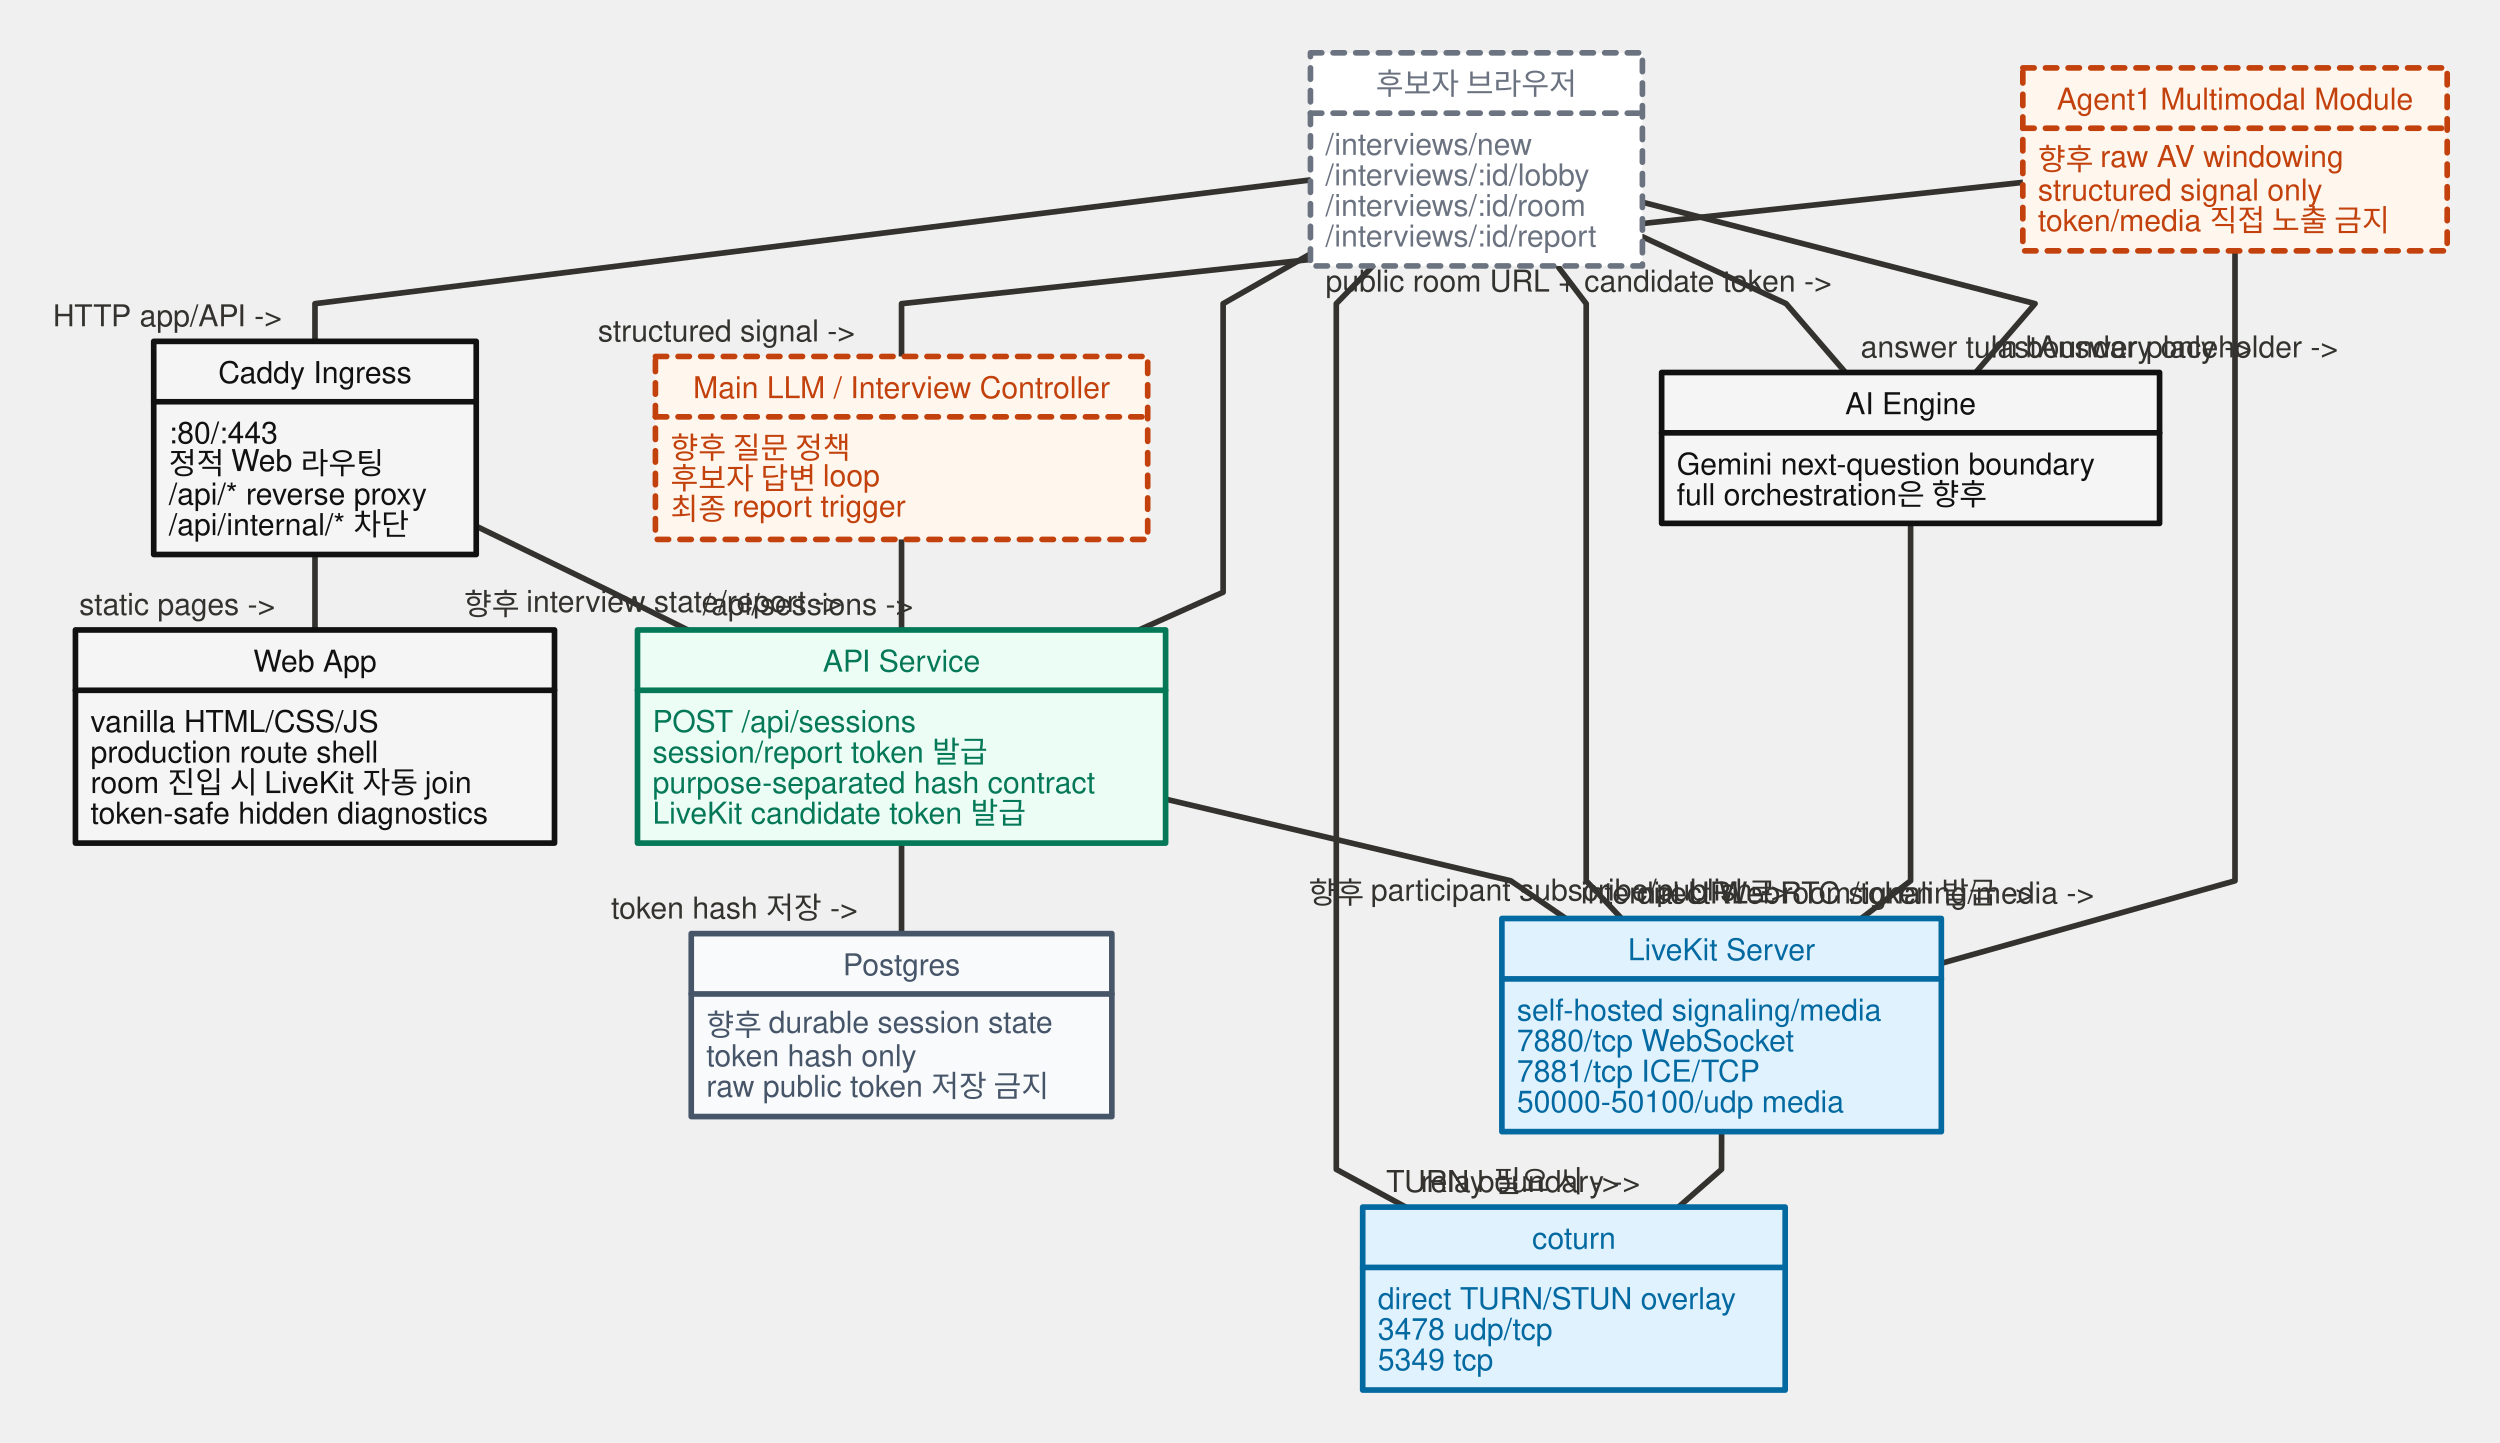
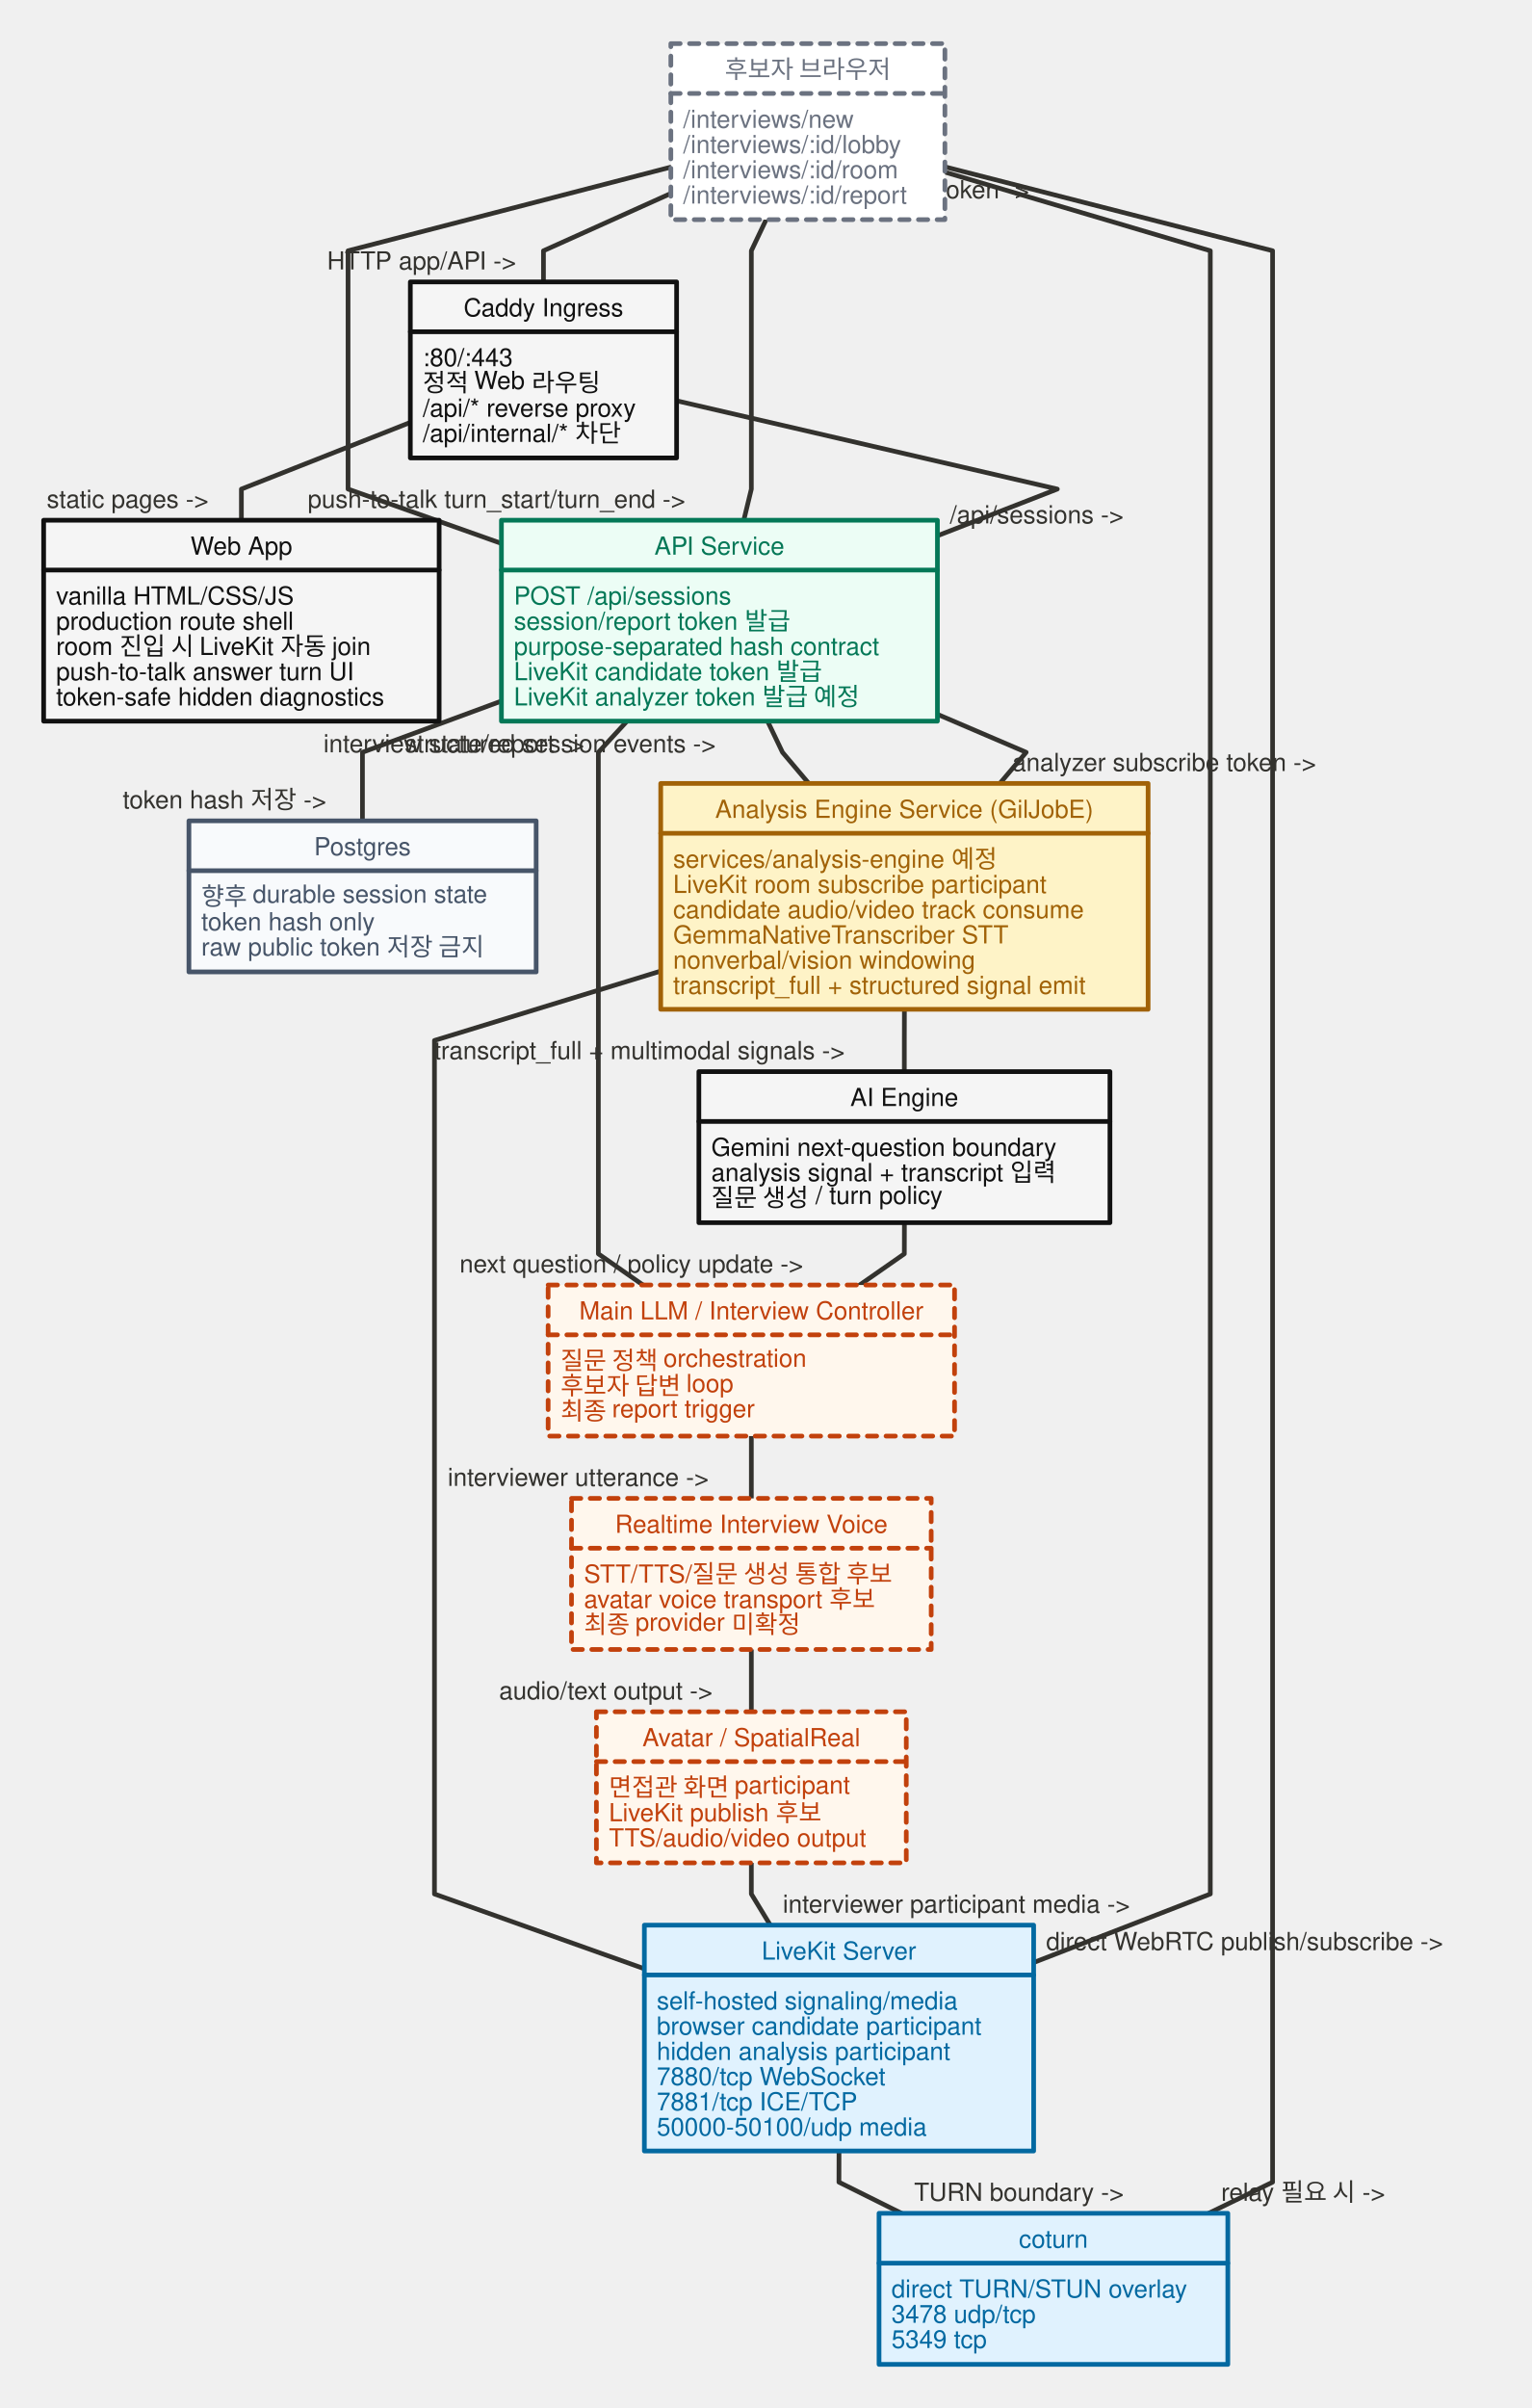
- <svg xmlns="http://www.w3.org/2000/svg" version="1.1" baseProfile="full" width="1325.5" height="765.0" viewBox="0 0 1325.5 765">
+ <svg xmlns="http://www.w3.org/2000/svg" version="1.1" baseProfile="full" width="983.8" height="1546.0" viewBox="0 0 983.75 1546">
  <g stroke-width="1.0" text-align="left" font="12pt Helvetica, Arial, sans-serif" font-size="12pt" font-family="Helvetica" font-weight="normal" font-style="normal">
    <g font-family="Helvetica" font-size="12pt" font-weight="bold" font-style="normal" stroke-width="3.0" stroke-linejoin="round" stroke-linecap="round" stroke="#33322E">
      <g stroke="transparent" fill="transparent">
-         <rect x="0.0" y="0.0" height="765.0" width="1325.5" stroke="none" />
+         <rect x="0.0" y="0.0" height="1546.0" width="983.8" stroke="none" />
      </g>
-       <g transform="translate(20, 8)" fill="#33322E">
+       <g transform="translate(8, 8)" fill="#33322E">
        <g transform="translate(20, 20)" fill="#33322E" font-family="Helvetica" font-size="12pt" font-weight="normal" font-style="normal">
-           <text x="-12.0" y="145.0" stroke="none">HTTP app/API -&gt;</text>
-           <path d="M654.8 67.4 L127 133 L127 153 L127.0 153.0 " fill="none" />
+           <text x="182.0" y="145.0" stroke="none">HTTP app/API -&gt;</text>
+           <path d="M402.8 96.2 L321 133 L321 153 L321.0 153.0 " fill="none" />
          <text x="2.0" y="298.0" stroke="none">static pages -&gt;</text>
-           <path d="M127.0 266.0 L127 286 L127 306 L127.0 306.0 " fill="none" />
-           <text x="332.6" y="298.0" stroke="none">/api/sessions -&gt;</text>
-           <path d="M212.5 251.0 L284.5 286 L324.631 306 L324.6 306.0 " fill="none" />
-           <text x="284.0" y="459.0" stroke="none">token hash 저장 -&gt;</text>
-           <path d="M438.0 419.0 L438 439 L438 467 L438.0 467.0 " fill="none" />
-           <text x="798.2" y="451.0" stroke="none">internal URL로 room/token 발급 -&gt;</text>
-           <path d="M578.0 395.7 L761 439 L790.216 459 L790.2 459.0 " fill="none" />
-           <text x="662.8" y="126.6" stroke="none">public room URL + candidate token -&gt;</text>
-           <path d="M563.9 306.0 L608.5 286 L608.5 209.5 L608.5 209.5 L608.5 133 L608.5 133 L654.75 106.645 L654.8 106.6 " fill="none" />
-           <text x="827.8" y="451.0" stroke="none">direct WebRTC signaling/media -&gt;</text>
-           <path d="M785.8 113.0 L801 133 L801 209.5 L801 209.5 L801 286 L801 286 L801 362.5 L801 362.5 L801 439 L801 439 L819.758 459 L819.8 459.0 " fill="none" />
-           <text x="946.5" y="161.5" stroke="none">answer turn boundary only -&gt;</text>
-           <path d="M830.8 97.5 L907 133 L938.49 169.5 L938.5 169.5 " fill="none" />
-           <text x="1015.5" y="161.5" stroke="none">lastAnswer placeholder -&gt;</text>
-           <path d="M830.8 79.2 L1039 133 L1007.51 169.5 L1007.5 169.5 " fill="none" />
-           <text x="713.3" y="604.0" stroke="none">relay 필요 시 -&gt;</text>
-           <path d="M687.9 113.0 L668.5 133 L668.5 209.5 L668.5 209.5 L668.5 286 L668.5 286 L668.5 362.5 L668.5 362.5 L668.5 439 L668.5 439 L668.5 515.5 L668.5 515.5 L668.5 592 L668.5 592 L705.288 612 L705.3 612.0 " fill="none" />
-           <text x="694.9" y="604.0" stroke="none">TURN boundary -&gt;</text>
-           <path d="M872.8 572.0 L872.75 592 L849.903 612 L849.9 612.0 " fill="none" />
-           <text x="653.8" y="451.0" stroke="none">향후 participant subscribe/publish -&gt;</text>
-           <path d="M973.0 249.5 L973 286 L973 362.5 L973 362.5 L973 439 L973 439 L946.791 459 L946.8 459.0 " fill="none" />
-           <text x="777.3" y="474.8" stroke="none">향후 media observation -&gt;</text>
-           <path d="M1145.0 105.0 L1145 133 L1145 209.5 L1145 209.5 L1145 286 L1145 286 L1145 362.5 L1145 362.5 L1145 439 L1145 439 L989.25 482.764 L989.3 482.8 " fill="none" />
-           <text x="277.0" y="153.0" stroke="none">structured signal -&gt;</text>
-           <path d="M1032.5 68.7 L438 133 L438 161 L438.0 161.0 " fill="none" />
-           <text x="206.0" y="298.0" stroke="none">향후 interview state/report -&gt;</text>
-           <path d="M438.0 258.0 L438 286 L438 306 L438.0 306.0 " fill="none" />
+           <path d="M235.5 243.2 L127 286 L127 306 L127.0 306.0 " fill="none" />
+           <text x="582.0" y="308.0" stroke="none">/api/sessions -&gt;</text>
+           <path d="M406.5 229.3 L651 286 L574 315.984 L574.0 316.0 " fill="none" />
+           <text x="50.8" y="491.0" stroke="none">token hash 저장 -&gt;</text>
+           <path d="M294.0 422.1 L204.75 455 L204.75 499 L204.8 499.0 " fill="none" />
+           <text x="410.8" y="99.3" stroke="none">candidate room URL + token -&gt;</text>
+           <path d="M294.0 320.9 L195.5 286 L195.5 209.5 L195.5 209.5 L195.5 133 L195.5 133 L402.75 79.301 L402.8 79.3 " fill="none" />
+           <text x="622.1" y="467.0" stroke="none">analyzer subscribe token -&gt;</text>
+           <path d="M574.0 430.6 L631 455 L614.081 475 L614.1 475.0 " fill="none" />
+           <text x="643.8" y="1224.0" stroke="none">direct WebRTC publish/subscribe -&gt;</text>
+           <path d="M578.8 82.5 L749.25 133 L749.25 209.5 L749.25 209.5 L749.25 286 L749.25 286 L749.25 370.5 L749.25 370.5 L749.25 455 L749.25 455 L749.25 547.5 L749.25 547.5 L749.25 640 L749.25 640 L749.25 708.5 L749.25 708.5 L749.25 777 L749.25 777 L749.25 845.5 L749.25 845.5 L749.25 914 L749.25 914 L749.25 982.5 L749.25 982.5 L749.25 1051 L749.25 1051 L749.25 1119.5 L749.25 1119.5 L749.25 1188 L749.25 1188 L635.75 1232.02 L635.8 1232.0 " fill="none" />
+           <text x="169.6" y="298.0" stroke="none">push-to-talk turn_start/turn_end -&gt;</text>
+           <path d="M464.0 113.0 L454.5 133 L454.5 209.5 L454.5 209.5 L454.5 286 L454.5 286 L449.648 306 L449.6 306.0 " fill="none" />
+           <text x="756.2" y="1385.0" stroke="none">relay 필요 시 -&gt;</text>
+           <path d="M578.8 79.1 L789.25 133 L789.25 209.5 L789.25 209.5 L789.25 286 L789.25 286 L789.25 370.5 L789.25 370.5 L789.25 455 L789.25 455 L789.25 547.5 L789.25 547.5 L789.25 640 L789.25 640 L789.25 708.5 L789.25 708.5 L789.25 777 L789.25 777 L789.25 845.5 L789.25 845.5 L789.25 914 L789.25 914 L789.25 982.5 L789.25 982.5 L789.25 1051 L789.25 1051 L789.25 1119.5 L789.25 1119.5 L789.25 1188 L789.25 1188 L789.25 1280.5 L789.25 1280.5 L789.25 1373 L789.25 1373 L748.155 1393 L748.2 1393.0 " fill="none" />
+           <text x="559.0" y="1385.0" stroke="none">TURN boundary -&gt;</text>
+           <path d="M510.8 1353.0 L510.75 1373 L550.969 1393 L551.0 1393.0 " fill="none" />
+           <text x="404.3" y="615.5" stroke="none">candidate audio/video tracks -&gt;</text>
+           <path d="M385.8 1236.0 L251 1188 L251 1119.5 L251 1119.5 L251 1051 L251 1051 L251 982.5 L251 982.5 L251 914 L251 914 L251 845.5 L251 845.5 L251 777 L251 777 L251 708.5 L251 708.5 L251 640 L251 640 L396.25 595.474 L396.3 595.5 " fill="none" />
+           <text x="250.8" y="652.0" stroke="none">transcript_full + multimodal signals -&gt;</text>
+           <path d="M552.8 620.0 L552.75 640 L552.75 660 L552.8 660.0 " fill="none" />
+           <text x="231.9" y="455.0" stroke="none">structured session events -&gt;</text>
+           <path d="M491.4 475.0 L474.5 455 L464.914 435 L464.9 435.0 " fill="none" />
+           <text x="267.1" y="789.0" stroke="none">next question / policy update -&gt;</text>
+           <path d="M552.8 757.0 L552.75 777 L524.064 797 L524.1 797.0 " fill="none" />
+           <text x="179.7" y="455.0" stroke="none">interview state/report -&gt;</text>
+           <path d="M384.9 797.0 L356.25 777 L356.25 708.5 L356.25 708.5 L356.25 640 L356.25 640 L356.25 547.5 L356.25 547.5 L356.25 455 L356.25 455 L374.652 435 L374.7 435.0 " fill="none" />
+           <text x="259.5" y="926.0" stroke="none">interviewer utterance -&gt;</text>
+           <path d="M454.5 894.0 L454.5 914 L454.5 934 L454.5 934.0 " fill="none" />
+           <text x="292.5" y="1063.0" stroke="none">audio/text output -&gt;</text>
+           <path d="M454.5 1031.0 L454.5 1051 L454.5 1071 L454.5 1071.0 " fill="none" />
+           <text x="474.7" y="1200.0" stroke="none">interviewer participant media -&gt;</text>
+           <path d="M454.5 1168.0 L454.5 1188 L466.662 1208 L466.7 1208.0 " fill="none" />
          <g data-name="후보자 브라우저">
            <g fill="#ffffff" stroke="#6b7280" stroke-dasharray="6 6" data-name="후보자 브라우저">
-               <rect x="654.8" y="0.0" height="113.0" width="176.0" data-name="후보자 브라우저" />
-               <path d="M654.8 32.0 L830.8 32.0" fill="none" data-name="후보자 브라우저" />
-             </g>
-             <g transform="translate(654.75, 0)" font-family="Helvetica" font-size="12pt" font-weight="normal" font-style="normal" data-name="후보자 브라우저" data-compartment="0">
+               <rect x="402.8" y="0.0" height="113.0" width="176.0" data-name="후보자 브라우저" />
+               <path d="M402.8 32.0 L578.8 32.0" fill="none" data-name="후보자 브라우저" />
+             </g>
+             <g transform="translate(402.75, 0)" font-family="Helvetica" font-size="12pt" font-weight="normal" font-style="normal" data-name="후보자 브라우저" data-compartment="0">
              <g transform="translate(8, 8)" fill="#6b7280" text-align="center" data-name="후보자 브라우저" data-compartment="0">
                <text x="80.0" y="14.1" stroke="none" text-anchor="middle" data-name="후보자 브라우저" data-compartment="0">후보자 브라우저</text>
              </g>
            </g>
-             <g transform="translate(654.75, 32)" font-family="Helvetica" font-size="12pt" font-weight="normal" font-style="normal" data-name="후보자 브라우저" data-compartment="1">
+             <g transform="translate(402.75, 32)" font-family="Helvetica" font-size="12pt" font-weight="normal" font-style="normal" data-name="후보자 브라우저" data-compartment="1">
              <g transform="translate(8, 8)" fill="#6b7280" text-align="left" data-name="후보자 브라우저" data-compartment="1">
                <text x="0.0" y="14.1" stroke="none" data-name="후보자 브라우저" data-compartment="1">/interviews/new</text>
                <text x="0.0" y="30.3" stroke="none" data-name="후보자 브라우저" data-compartment="1">/interviews/:id/lobby</text>
                <text x="0.0" y="46.5" stroke="none" data-name="후보자 브라우저" data-compartment="1">/interviews/:id/room</text>
                <text x="0.0" y="62.7" stroke="none" data-name="후보자 브라우저" data-compartment="1">/interviews/:id/report</text>
              </g>
            </g>
          </g>
          <g data-name="Caddy Ingress">
            <g fill="#f5f5f5" stroke="#111111" data-name="Caddy Ingress">
-               <rect x="41.5" y="153.0" height="113.0" width="171.0" data-name="Caddy Ingress" />
-               <path d="M41.5 185.0 L212.5 185.0" fill="none" data-name="Caddy Ingress" />
-             </g>
-             <g transform="translate(41.5, 153)" font-family="Helvetica" font-size="12pt" font-weight="normal" font-style="normal" data-name="Caddy Ingress" data-compartment="0">
+               <rect x="235.5" y="153.0" height="113.0" width="171.0" data-name="Caddy Ingress" />
+               <path d="M235.5 185.0 L406.5 185.0" fill="none" data-name="Caddy Ingress" />
+             </g>
+             <g transform="translate(235.5, 153)" font-family="Helvetica" font-size="12pt" font-weight="normal" font-style="normal" data-name="Caddy Ingress" data-compartment="0">
              <g transform="translate(8, 8)" fill="#111111" text-align="center" data-name="Caddy Ingress" data-compartment="0">
                <text x="77.5" y="14.1" stroke="none" text-anchor="middle" data-name="Caddy Ingress" data-compartment="0">Caddy Ingress</text>
              </g>
            </g>
-             <g transform="translate(41.5, 185)" font-family="Helvetica" font-size="12pt" font-weight="normal" font-style="normal" data-name="Caddy Ingress" data-compartment="1">
+             <g transform="translate(235.5, 185)" font-family="Helvetica" font-size="12pt" font-weight="normal" font-style="normal" data-name="Caddy Ingress" data-compartment="1">
              <g transform="translate(8, 8)" fill="#111111" text-align="left" data-name="Caddy Ingress" data-compartment="1">
                <text x="0.0" y="14.1" stroke="none" data-name="Caddy Ingress" data-compartment="1">:80/:443</text>
                <text x="0.0" y="30.3" stroke="none" data-name="Caddy Ingress" data-compartment="1">정적 Web 라우팅</text>
                <text x="0.0" y="46.5" stroke="none" data-name="Caddy Ingress" data-compartment="1">/api/* reverse proxy</text>
                <text x="0.0" y="62.7" stroke="none" data-name="Caddy Ingress" data-compartment="1">/api/internal/* 차단</text>
              </g>
            </g>
          </g>
          <g data-name="Web App">
            <g fill="#f5f5f5" stroke="#111111" data-name="Web App">
-               <rect x="0.0" y="306.0" height="113.0" width="254.0" data-name="Web App" />
+               <rect x="0.0" y="306.0" height="129.0" width="254.0" data-name="Web App" />
              <path d="M0.0 338.0 L254.0 338.0" fill="none" data-name="Web App" />
            </g>
            <g transform="translate(0, 306)" font-family="Helvetica" font-size="12pt" font-weight="normal" font-style="normal" data-name="Web App" data-compartment="0">
              <g transform="translate(8, 8)" fill="#111111" text-align="center" data-name="Web App" data-compartment="0">
                <text x="119.0" y="14.1" stroke="none" text-anchor="middle" data-name="Web App" data-compartment="0">Web App</text>
              </g>
            </g>
            <g transform="translate(0, 338)" font-family="Helvetica" font-size="12pt" font-weight="normal" font-style="normal" data-name="Web App" data-compartment="1">
              <g transform="translate(8, 8)" fill="#111111" text-align="left" data-name="Web App" data-compartment="1">
                <text x="0.0" y="14.1" stroke="none" data-name="Web App" data-compartment="1">vanilla HTML/CSS/JS</text>
                <text x="0.0" y="30.3" stroke="none" data-name="Web App" data-compartment="1">production route shell</text>
                <text x="0.0" y="46.5" stroke="none" data-name="Web App" data-compartment="1">room 진입 시 LiveKit 자동 join</text>
-                 <text x="0.0" y="62.7" stroke="none" data-name="Web App" data-compartment="1">token-safe hidden diagnostics</text>
+                 <text x="0.0" y="62.7" stroke="none" data-name="Web App" data-compartment="1">push-to-talk answer turn UI</text>
+                 <text x="0.0" y="78.9" stroke="none" data-name="Web App" data-compartment="1">token-safe hidden diagnostics</text>
              </g>
            </g>
          </g>
          <g data-name="API Service">
            <g fill="#ecfdf5" stroke="#047857" data-name="API Service">
-               <rect x="298.0" y="306.0" height="113.0" width="280.0" data-name="API Service" />
-               <path d="M298.0 338.0 L578.0 338.0" fill="none" data-name="API Service" />
-             </g>
-             <g transform="translate(298, 306)" font-family="Helvetica" font-size="12pt" font-weight="normal" font-style="normal" data-name="API Service" data-compartment="0">
+               <rect x="294.0" y="306.0" height="129.0" width="280.0" data-name="API Service" />
+               <path d="M294.0 338.0 L574.0 338.0" fill="none" data-name="API Service" />
+             </g>
+             <g transform="translate(294, 306)" font-family="Helvetica" font-size="12pt" font-weight="normal" font-style="normal" data-name="API Service" data-compartment="0">
              <g transform="translate(8, 8)" fill="#047857" text-align="center" data-name="API Service" data-compartment="0">
                <text x="132.0" y="14.1" stroke="none" text-anchor="middle" data-name="API Service" data-compartment="0">API Service</text>
              </g>
            </g>
-             <g transform="translate(298, 338)" font-family="Helvetica" font-size="12pt" font-weight="normal" font-style="normal" data-name="API Service" data-compartment="1">
+             <g transform="translate(294, 338)" font-family="Helvetica" font-size="12pt" font-weight="normal" font-style="normal" data-name="API Service" data-compartment="1">
              <g transform="translate(8, 8)" fill="#047857" text-align="left" data-name="API Service" data-compartment="1">
                <text x="0.0" y="14.1" stroke="none" data-name="API Service" data-compartment="1">POST /api/sessions</text>
                <text x="0.0" y="30.3" stroke="none" data-name="API Service" data-compartment="1">session/report token 발급</text>
                <text x="0.0" y="46.5" stroke="none" data-name="API Service" data-compartment="1">purpose-separated hash contract</text>
                <text x="0.0" y="62.7" stroke="none" data-name="API Service" data-compartment="1">LiveKit candidate token 발급</text>
+                 <text x="0.0" y="78.9" stroke="none" data-name="API Service" data-compartment="1">LiveKit analyzer token 발급 예정</text>
              </g>
            </g>
          </g>
          <g data-name="Postgres">
            <g fill="#f8fafc" stroke="#475569" data-name="Postgres">
-               <rect x="326.5" y="467.0" height="97.0" width="223.0" data-name="Postgres" />
-               <path d="M326.5 499.0 L549.5 499.0" fill="none" data-name="Postgres" />
-             </g>
-             <g transform="translate(326.5, 467)" font-family="Helvetica" font-size="12pt" font-weight="normal" font-style="normal" data-name="Postgres" data-compartment="0">
+               <rect x="93.3" y="499.0" height="97.0" width="223.0" data-name="Postgres" />
+               <path d="M93.3 531.0 L316.3 531.0" fill="none" data-name="Postgres" />
+             </g>
+             <g transform="translate(93.25, 499)" font-family="Helvetica" font-size="12pt" font-weight="normal" font-style="normal" data-name="Postgres" data-compartment="0">
              <g transform="translate(8, 8)" fill="#475569" text-align="center" data-name="Postgres" data-compartment="0">
                <text x="103.5" y="14.1" stroke="none" text-anchor="middle" data-name="Postgres" data-compartment="0">Postgres</text>
              </g>
            </g>
-             <g transform="translate(326.5, 499)" font-family="Helvetica" font-size="12pt" font-weight="normal" font-style="normal" data-name="Postgres" data-compartment="1">
+             <g transform="translate(93.25, 531)" font-family="Helvetica" font-size="12pt" font-weight="normal" font-style="normal" data-name="Postgres" data-compartment="1">
              <g transform="translate(8, 8)" fill="#475569" text-align="left" data-name="Postgres" data-compartment="1">
                <text x="0.0" y="14.1" stroke="none" data-name="Postgres" data-compartment="1">향후 durable session state</text>
                <text x="0.0" y="30.3" stroke="none" data-name="Postgres" data-compartment="1">token hash only</text>
                <text x="0.0" y="46.5" stroke="none" data-name="Postgres" data-compartment="1">raw public token 저장 금지</text>
              </g>
            </g>
          </g>
          <g data-name="LiveKit Server">
            <g fill="#e0f2fe" stroke="#0369a1" data-name="LiveKit Server">
-               <rect x="756.3" y="459.0" height="113.0" width="233.0" data-name="LiveKit Server" />
-               <path d="M756.3 491.0 L989.3 491.0" fill="none" data-name="LiveKit Server" />
-             </g>
-             <g transform="translate(756.25, 459)" font-family="Helvetica" font-size="12pt" font-weight="normal" font-style="normal" data-name="LiveKit Server" data-compartment="0">
+               <rect x="385.8" y="1208.0" height="145.0" width="250.0" data-name="LiveKit Server" />
+               <path d="M385.8 1240.0 L635.8 1240.0" fill="none" data-name="LiveKit Server" />
+             </g>
+             <g transform="translate(385.75, 1208)" font-family="Helvetica" font-size="12pt" font-weight="normal" font-style="normal" data-name="LiveKit Server" data-compartment="0">
              <g transform="translate(8, 8)" fill="#0369a1" text-align="center" data-name="LiveKit Server" data-compartment="0">
-                 <text x="108.5" y="14.1" stroke="none" text-anchor="middle" data-name="LiveKit Server" data-compartment="0">LiveKit Server</text>
-               </g>
-             </g>
-             <g transform="translate(756.25, 491)" font-family="Helvetica" font-size="12pt" font-weight="normal" font-style="normal" data-name="LiveKit Server" data-compartment="1">
+                 <text x="117.0" y="14.1" stroke="none" text-anchor="middle" data-name="LiveKit Server" data-compartment="0">LiveKit Server</text>
+               </g>
+             </g>
+             <g transform="translate(385.75, 1240)" font-family="Helvetica" font-size="12pt" font-weight="normal" font-style="normal" data-name="LiveKit Server" data-compartment="1">
              <g transform="translate(8, 8)" fill="#0369a1" text-align="left" data-name="LiveKit Server" data-compartment="1">
                <text x="0.0" y="14.1" stroke="none" data-name="LiveKit Server" data-compartment="1">self-hosted signaling/media</text>
-                 <text x="0.0" y="30.3" stroke="none" data-name="LiveKit Server" data-compartment="1">7880/tcp WebSocket</text>
-                 <text x="0.0" y="46.5" stroke="none" data-name="LiveKit Server" data-compartment="1">7881/tcp ICE/TCP</text>
-                 <text x="0.0" y="62.7" stroke="none" data-name="LiveKit Server" data-compartment="1">50000-50100/udp media</text>
+                 <text x="0.0" y="30.3" stroke="none" data-name="LiveKit Server" data-compartment="1">browser candidate participant</text>
+                 <text x="0.0" y="46.5" stroke="none" data-name="LiveKit Server" data-compartment="1">hidden analysis participant</text>
+                 <text x="0.0" y="62.7" stroke="none" data-name="LiveKit Server" data-compartment="1">7880/tcp WebSocket</text>
+                 <text x="0.0" y="78.9" stroke="none" data-name="LiveKit Server" data-compartment="1">7881/tcp ICE/TCP</text>
+                 <text x="0.0" y="95.1" stroke="none" data-name="LiveKit Server" data-compartment="1">50000-50100/udp media</text>
              </g>
            </g>
          </g>
          <g data-name="coturn">
            <g fill="#e0f2fe" stroke="#0369a1" data-name="coturn">
-               <rect x="682.5" y="612.0" height="97.0" width="224.0" data-name="coturn" />
-               <path d="M682.5 644.0 L906.5 644.0" fill="none" data-name="coturn" />
-             </g>
-             <g transform="translate(682.5, 612)" font-family="Helvetica" font-size="12pt" font-weight="normal" font-style="normal" data-name="coturn" data-compartment="0">
+               <rect x="536.5" y="1393.0" height="97.0" width="224.0" data-name="coturn" />
+               <path d="M536.5 1425.0 L760.5 1425.0" fill="none" data-name="coturn" />
+             </g>
+             <g transform="translate(536.5, 1393)" font-family="Helvetica" font-size="12pt" font-weight="normal" font-style="normal" data-name="coturn" data-compartment="0">
              <g transform="translate(8, 8)" fill="#0369a1" text-align="center" data-name="coturn" data-compartment="0">
                <text x="104.0" y="14.1" stroke="none" text-anchor="middle" data-name="coturn" data-compartment="0">coturn</text>
              </g>
            </g>
-             <g transform="translate(682.5, 644)" font-family="Helvetica" font-size="12pt" font-weight="normal" font-style="normal" data-name="coturn" data-compartment="1">
+             <g transform="translate(536.5, 1425)" font-family="Helvetica" font-size="12pt" font-weight="normal" font-style="normal" data-name="coturn" data-compartment="1">
              <g transform="translate(8, 8)" fill="#0369a1" text-align="left" data-name="coturn" data-compartment="1">
                <text x="0.0" y="14.1" stroke="none" data-name="coturn" data-compartment="1">direct TURN/STUN overlay</text>
                <text x="0.0" y="30.3" stroke="none" data-name="coturn" data-compartment="1">3478 udp/tcp</text>
                <text x="0.0" y="46.5" stroke="none" data-name="coturn" data-compartment="1">5349 tcp</text>
              </g>
            </g>
          </g>
+           <g data-name="Analysis Engine Service      (GilJobE)">
+             <g fill="#fef3c7" stroke="#a16207" data-name="Analysis Engine Service       (GilJobE)">
+               <rect x="396.3" y="475.0" height="145.0" width="313.0" data-name="Analysis Engine Service        (GilJobE)" />
+               <path d="M396.3 507.0 L709.3 507.0" fill="none" data-name="Analysis Engine Service        (GilJobE)" />
+             </g>
+             <g transform="translate(396.25, 475)" font-family="Helvetica" font-size="12pt" font-weight="normal" font-style="normal" data-name="Analysis Engine Service       (GilJobE)" data-compartment="0">
+               <g transform="translate(8, 8)" fill="#a16207" text-align="center" data-name="Analysis Engine Service        (GilJobE)" data-compartment="0">
+                 <text x="148.5" y="14.1" stroke="none" text-anchor="middle" data-name="Analysis Engine Service         (GilJobE)" data-compartment="0">Analysis Engine Service
+ 								(GilJobE)</text>
+               </g>
+             </g>
+             <g transform="translate(396.25, 507)" font-family="Helvetica" font-size="12pt" font-weight="normal" font-style="normal" data-name="Analysis Engine Service       (GilJobE)" data-compartment="1">
+               <g transform="translate(8, 8)" fill="#a16207" text-align="left" data-name="Analysis Engine Service        (GilJobE)" data-compartment="1">
+                 <text x="0.0" y="14.1" stroke="none" data-name="Analysis Engine Service         (GilJobE)" data-compartment="1">services/analysis-engine 예정</text>
+                 <text x="0.0" y="30.3" stroke="none" data-name="Analysis Engine Service         (GilJobE)" data-compartment="1">LiveKit room subscribe participant</text>
+                 <text x="0.0" y="46.5" stroke="none" data-name="Analysis Engine Service         (GilJobE)" data-compartment="1">candidate audio/video track consume</text>
+                 <text x="0.0" y="62.7" stroke="none" data-name="Analysis Engine Service         (GilJobE)" data-compartment="1">GemmaNativeTranscriber STT</text>
+                 <text x="0.0" y="78.9" stroke="none" data-name="Analysis Engine Service         (GilJobE)" data-compartment="1">nonverbal/vision windowing</text>
+                 <text x="0.0" y="95.1" stroke="none" data-name="Analysis Engine Service         (GilJobE)" data-compartment="1">transcript_full + structured signal emit</text>
+               </g>
+             </g>
+           </g>
          <g data-name="AI Engine">
            <g fill="#f5f5f5" stroke="#111111" data-name="AI Engine">
-               <rect x="841.0" y="169.5" height="80.0" width="264.0" data-name="AI Engine" />
-               <path d="M841.0 201.5 L1105.0 201.5" fill="none" data-name="AI Engine" />
-             </g>
-             <g transform="translate(841, 169.5)" font-family="Helvetica" font-size="12pt" font-weight="normal" font-style="normal" data-name="AI Engine" data-compartment="0">
+               <rect x="420.8" y="660.0" height="97.0" width="264.0" data-name="AI Engine" />
+               <path d="M420.8 692.0 L684.8 692.0" fill="none" data-name="AI Engine" />
+             </g>
+             <g transform="translate(420.75, 660)" font-family="Helvetica" font-size="12pt" font-weight="normal" font-style="normal" data-name="AI Engine" data-compartment="0">
              <g transform="translate(8, 8)" fill="#111111" text-align="center" data-name="AI Engine" data-compartment="0">
                <text x="124.0" y="14.1" stroke="none" text-anchor="middle" data-name="AI Engine" data-compartment="0">AI Engine</text>
              </g>
            </g>
-             <g transform="translate(841, 201.5)" font-family="Helvetica" font-size="12pt" font-weight="normal" font-style="normal" data-name="AI Engine" data-compartment="1">
+             <g transform="translate(420.75, 692)" font-family="Helvetica" font-size="12pt" font-weight="normal" font-style="normal" data-name="AI Engine" data-compartment="1">
              <g transform="translate(8, 8)" fill="#111111" text-align="left" data-name="AI Engine" data-compartment="1">
                <text x="0.0" y="14.1" stroke="none" data-name="AI Engine" data-compartment="1">Gemini next-question boundary</text>
-                 <text x="0.0" y="30.3" stroke="none" data-name="AI Engine" data-compartment="1">full orchestration은 향후</text>
-               </g>
-             </g>
-           </g>
-           <g data-name="Agent1 Multimodal Module">
-             <g fill="#fff7ed" stroke="#c2410c" stroke-dasharray="6 6" data-name="Agent1 Multimodal Module">
-               <rect x="1032.5" y="8.0" height="97.0" width="225.0" data-name="Agent1 Multimodal Module" />
-               <path d="M1032.5 40.0 L1257.5 40.0" fill="none" data-name="Agent1 Multimodal Module" />
-             </g>
-             <g transform="translate(1032.5, 8)" font-family="Helvetica" font-size="12pt" font-weight="normal" font-style="normal" data-name="Agent1 Multimodal Module" data-compartment="0">
-               <g transform="translate(8, 8)" fill="#c2410c" text-align="center" data-name="Agent1 Multimodal Module" data-compartment="0">
-                 <text x="104.5" y="14.1" stroke="none" text-anchor="middle" data-name="Agent1 Multimodal Module" data-compartment="0">Agent1 Multimodal Module</text>
-               </g>
-             </g>
-             <g transform="translate(1032.5, 40)" font-family="Helvetica" font-size="12pt" font-weight="normal" font-style="normal" data-name="Agent1 Multimodal Module" data-compartment="1">
-               <g transform="translate(8, 8)" fill="#c2410c" text-align="left" data-name="Agent1 Multimodal Module" data-compartment="1">
-                 <text x="0.0" y="14.1" stroke="none" data-name="Agent1 Multimodal Module" data-compartment="1">향후 raw AV windowing</text>
-                 <text x="0.0" y="30.3" stroke="none" data-name="Agent1 Multimodal Module" data-compartment="1">structured signal only</text>
-                 <text x="0.0" y="46.5" stroke="none" data-name="Agent1 Multimodal Module" data-compartment="1">token/media 직접 노출 금지</text>
+                 <text x="0.0" y="30.3" stroke="none" data-name="AI Engine" data-compartment="1">analysis signal + transcript 입력</text>
+                 <text x="0.0" y="46.5" stroke="none" data-name="AI Engine" data-compartment="1">질문 생성 / turn policy</text>
+               </g>
+             </g>
+           </g>
+           <g data-name="Realtime Interview Voice">
+             <g fill="#fff7ed" stroke="#c2410c" stroke-dasharray="6 6" data-name="Realtime Interview Voice">
+               <rect x="339.0" y="934.0" height="97.0" width="231.0" data-name="Realtime Interview Voice" />
+               <path d="M339.0 966.0 L570.0 966.0" fill="none" data-name="Realtime Interview Voice" />
+             </g>
+             <g transform="translate(339, 934)" font-family="Helvetica" font-size="12pt" font-weight="normal" font-style="normal" data-name="Realtime Interview Voice" data-compartment="0">
+               <g transform="translate(8, 8)" fill="#c2410c" text-align="center" data-name="Realtime Interview Voice" data-compartment="0">
+                 <text x="107.5" y="14.1" stroke="none" text-anchor="middle" data-name="Realtime Interview Voice" data-compartment="0">Realtime Interview Voice</text>
+               </g>
+             </g>
+             <g transform="translate(339, 966)" font-family="Helvetica" font-size="12pt" font-weight="normal" font-style="normal" data-name="Realtime Interview Voice" data-compartment="1">
+               <g transform="translate(8, 8)" fill="#c2410c" text-align="left" data-name="Realtime Interview Voice" data-compartment="1">
+                 <text x="0.0" y="14.1" stroke="none" data-name="Realtime Interview Voice" data-compartment="1">STT/TTS/질문 생성 통합 후보</text>
+                 <text x="0.0" y="30.3" stroke="none" data-name="Realtime Interview Voice" data-compartment="1">avatar voice transport 후보</text>
+                 <text x="0.0" y="46.5" stroke="none" data-name="Realtime Interview Voice" data-compartment="1">최종 provider 미확정</text>
+               </g>
+             </g>
+           </g>
+           <g data-name="Avatar / SpatialReal">
+             <g fill="#fff7ed" stroke="#c2410c" stroke-dasharray="6 6" data-name="Avatar / SpatialReal">
+               <rect x="355.0" y="1071.0" height="97.0" width="199.0" data-name="Avatar / SpatialReal" />
+               <path d="M355.0 1103.0 L554.0 1103.0" fill="none" data-name="Avatar / SpatialReal" />
+             </g>
+             <g transform="translate(355, 1071)" font-family="Helvetica" font-size="12pt" font-weight="normal" font-style="normal" data-name="Avatar / SpatialReal" data-compartment="0">
+               <g transform="translate(8, 8)" fill="#c2410c" text-align="center" data-name="Avatar / SpatialReal" data-compartment="0">
+                 <text x="91.5" y="14.1" stroke="none" text-anchor="middle" data-name="Avatar / SpatialReal" data-compartment="0">Avatar / SpatialReal</text>
+               </g>
+             </g>
+             <g transform="translate(355, 1103)" font-family="Helvetica" font-size="12pt" font-weight="normal" font-style="normal" data-name="Avatar / SpatialReal" data-compartment="1">
+               <g transform="translate(8, 8)" fill="#c2410c" text-align="left" data-name="Avatar / SpatialReal" data-compartment="1">
+                 <text x="0.0" y="14.1" stroke="none" data-name="Avatar / SpatialReal" data-compartment="1">면접관 화면 participant</text>
+                 <text x="0.0" y="30.3" stroke="none" data-name="Avatar / SpatialReal" data-compartment="1">LiveKit publish 후보</text>
+                 <text x="0.0" y="46.5" stroke="none" data-name="Avatar / SpatialReal" data-compartment="1">TTS/audio/video output</text>
              </g>
            </g>
          </g>
          <g data-name="Main LLM / Interview Controller">
            <g fill="#fff7ed" stroke="#c2410c" stroke-dasharray="6 6" data-name="Main LLM / Interview Controller">
-               <rect x="307.5" y="161.0" height="97.0" width="261.0" data-name="Main LLM / Interview Controller" />
-               <path d="M307.5 193.0 L568.5 193.0" fill="none" data-name="Main LLM / Interview Controller" />
-             </g>
-             <g transform="translate(307.5, 161)" font-family="Helvetica" font-size="12pt" font-weight="normal" font-style="normal" data-name="Main LLM / Interview Controller" data-compartment="0">
+               <rect x="324.0" y="797.0" height="97.0" width="261.0" data-name="Main LLM / Interview Controller" />
+               <path d="M324.0 829.0 L585.0 829.0" fill="none" data-name="Main LLM / Interview Controller" />
+             </g>
+             <g transform="translate(324, 797)" font-family="Helvetica" font-size="12pt" font-weight="normal" font-style="normal" data-name="Main LLM / Interview Controller" data-compartment="0">
              <g transform="translate(8, 8)" fill="#c2410c" text-align="center" data-name="Main LLM / Interview Controller" data-compartment="0">
                <text x="122.5" y="14.1" stroke="none" text-anchor="middle" data-name="Main LLM / Interview Controller" data-compartment="0">Main LLM / Interview Controller</text>
              </g>
            </g>
-             <g transform="translate(307.5, 193)" font-family="Helvetica" font-size="12pt" font-weight="normal" font-style="normal" data-name="Main LLM / Interview Controller" data-compartment="1">
+             <g transform="translate(324, 829)" font-family="Helvetica" font-size="12pt" font-weight="normal" font-style="normal" data-name="Main LLM / Interview Controller" data-compartment="1">
              <g transform="translate(8, 8)" fill="#c2410c" text-align="left" data-name="Main LLM / Interview Controller" data-compartment="1">
-                 <text x="0.0" y="14.1" stroke="none" data-name="Main LLM / Interview Controller" data-compartment="1">향후 질문 정책</text>
+                 <text x="0.0" y="14.1" stroke="none" data-name="Main LLM / Interview Controller" data-compartment="1">질문 정책 orchestration</text>
                <text x="0.0" y="30.3" stroke="none" data-name="Main LLM / Interview Controller" data-compartment="1">후보자 답변 loop</text>
                <text x="0.0" y="46.5" stroke="none" data-name="Main LLM / Interview Controller" data-compartment="1">최종 report trigger</text>
              </g>
            </g>
          </g>
        </g>
      </g>
    </g>
  </g>
</svg>
